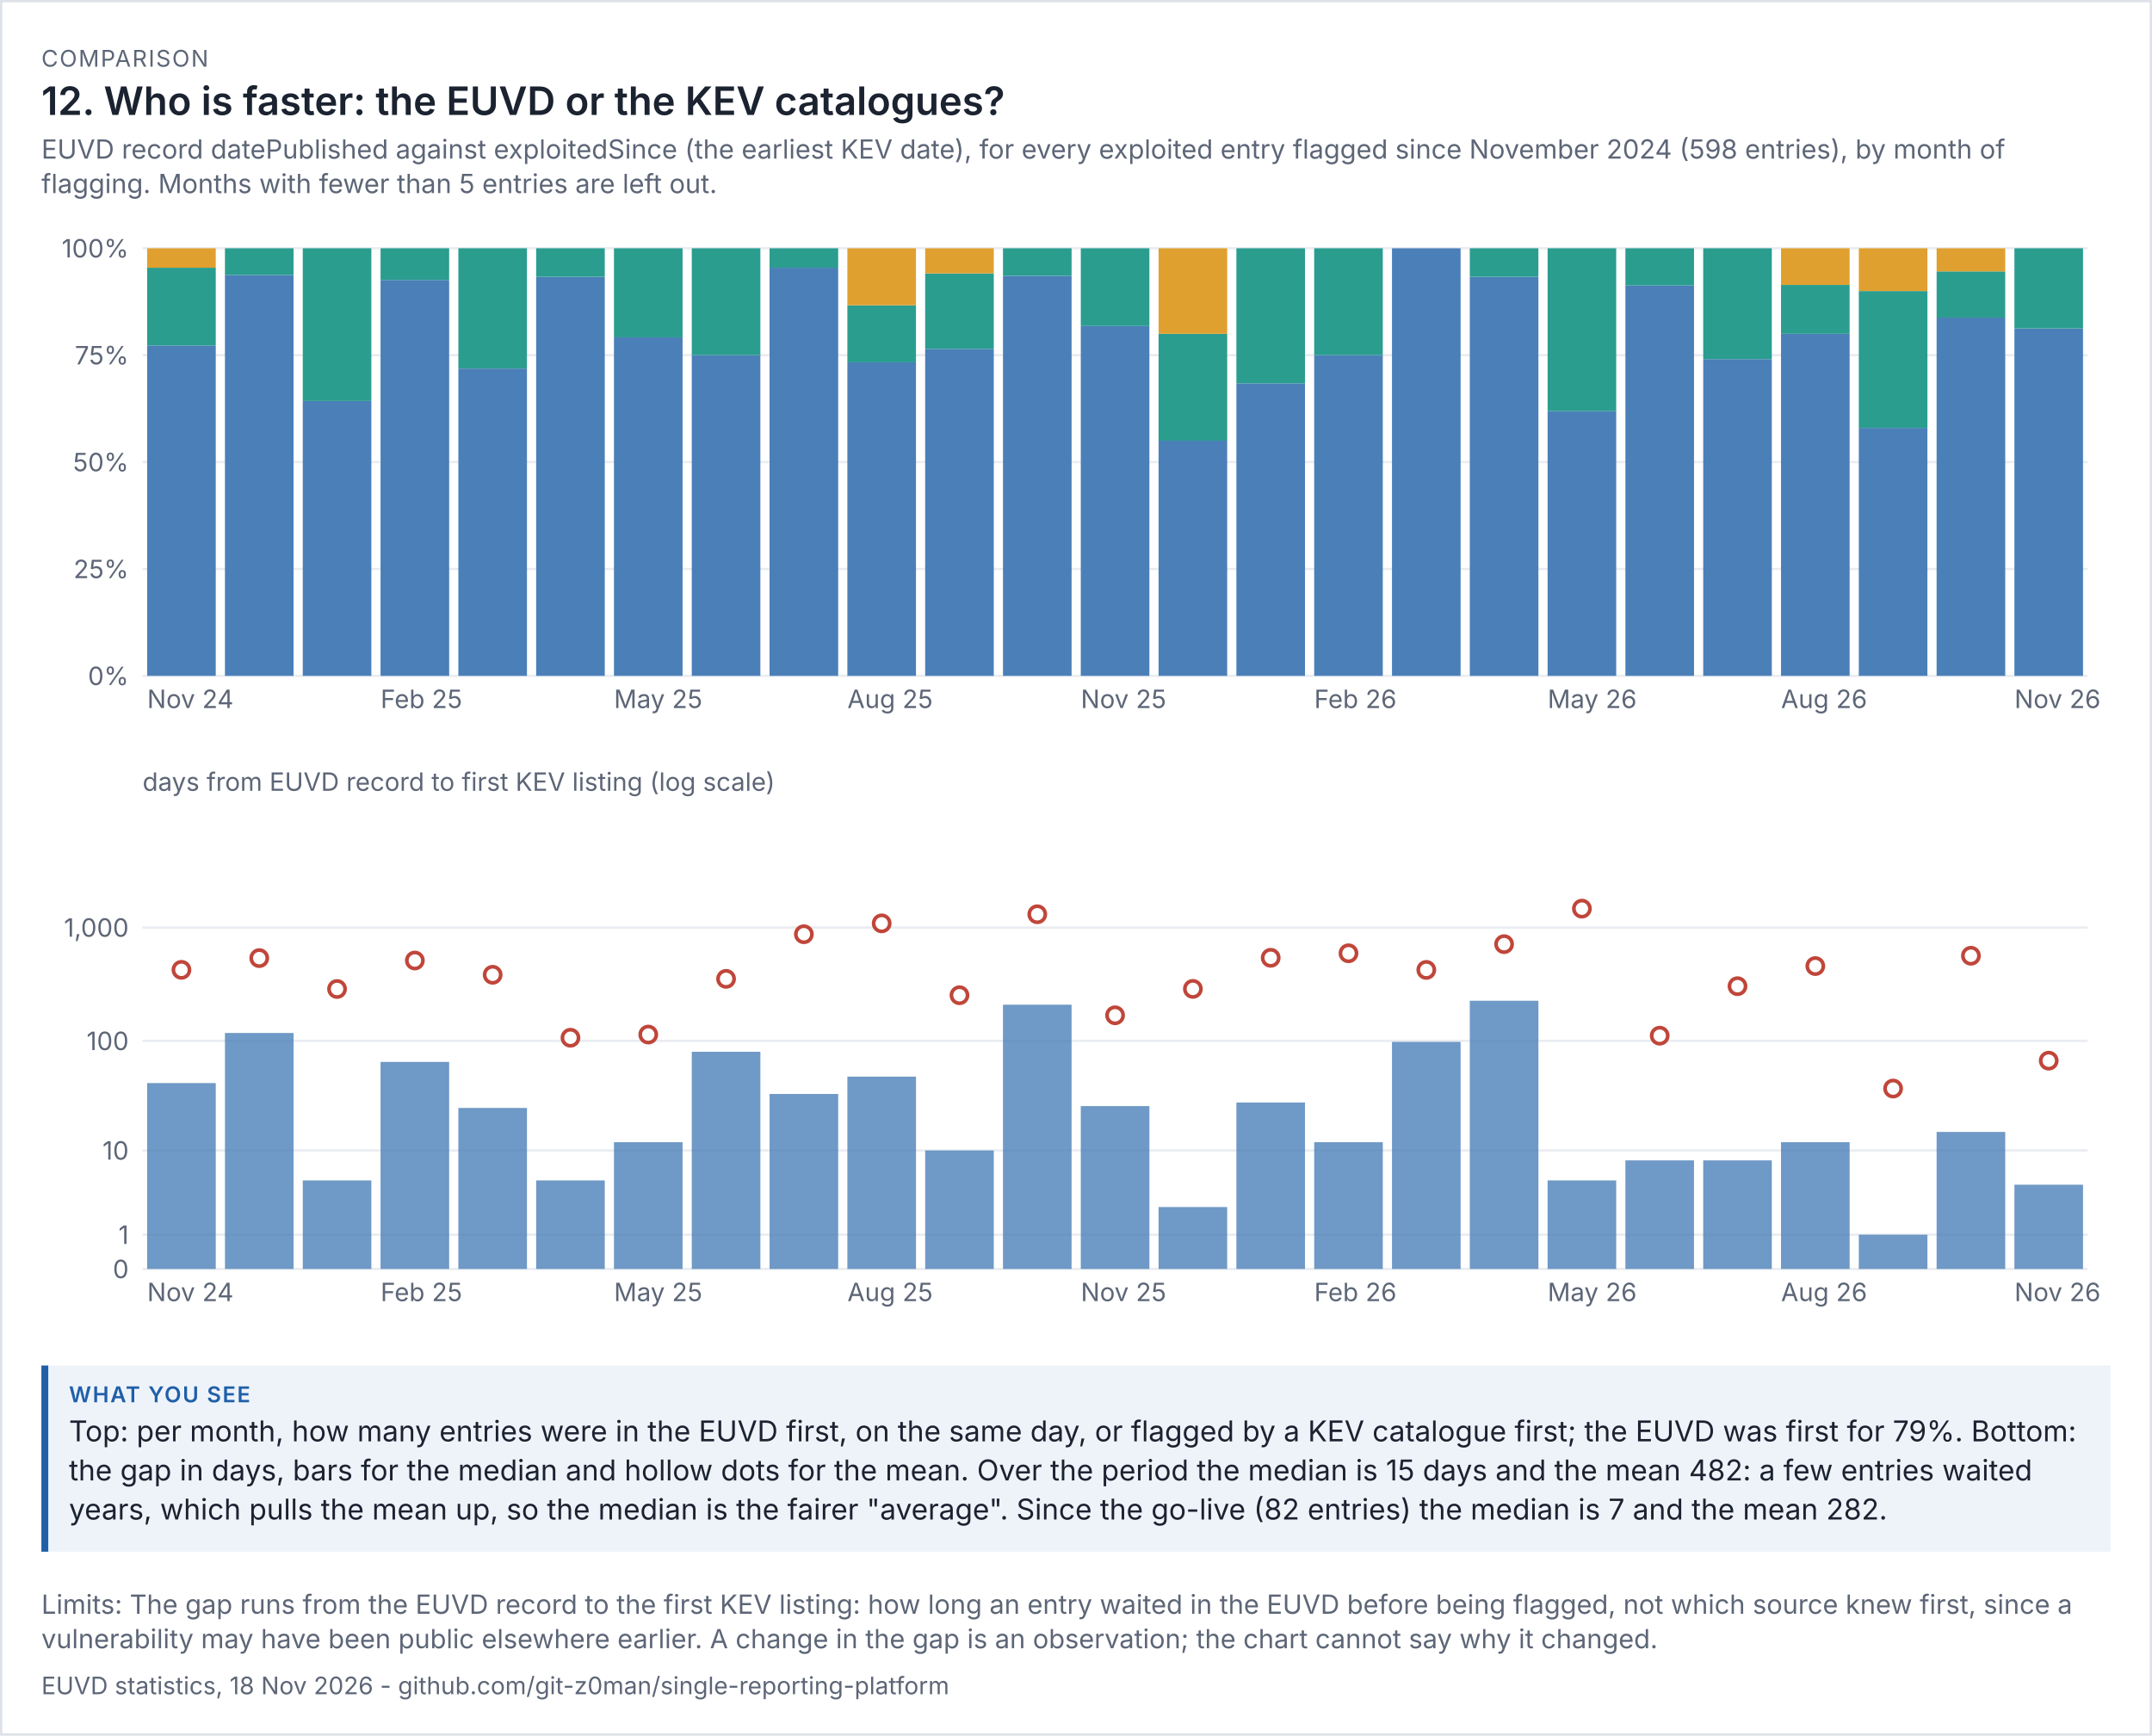
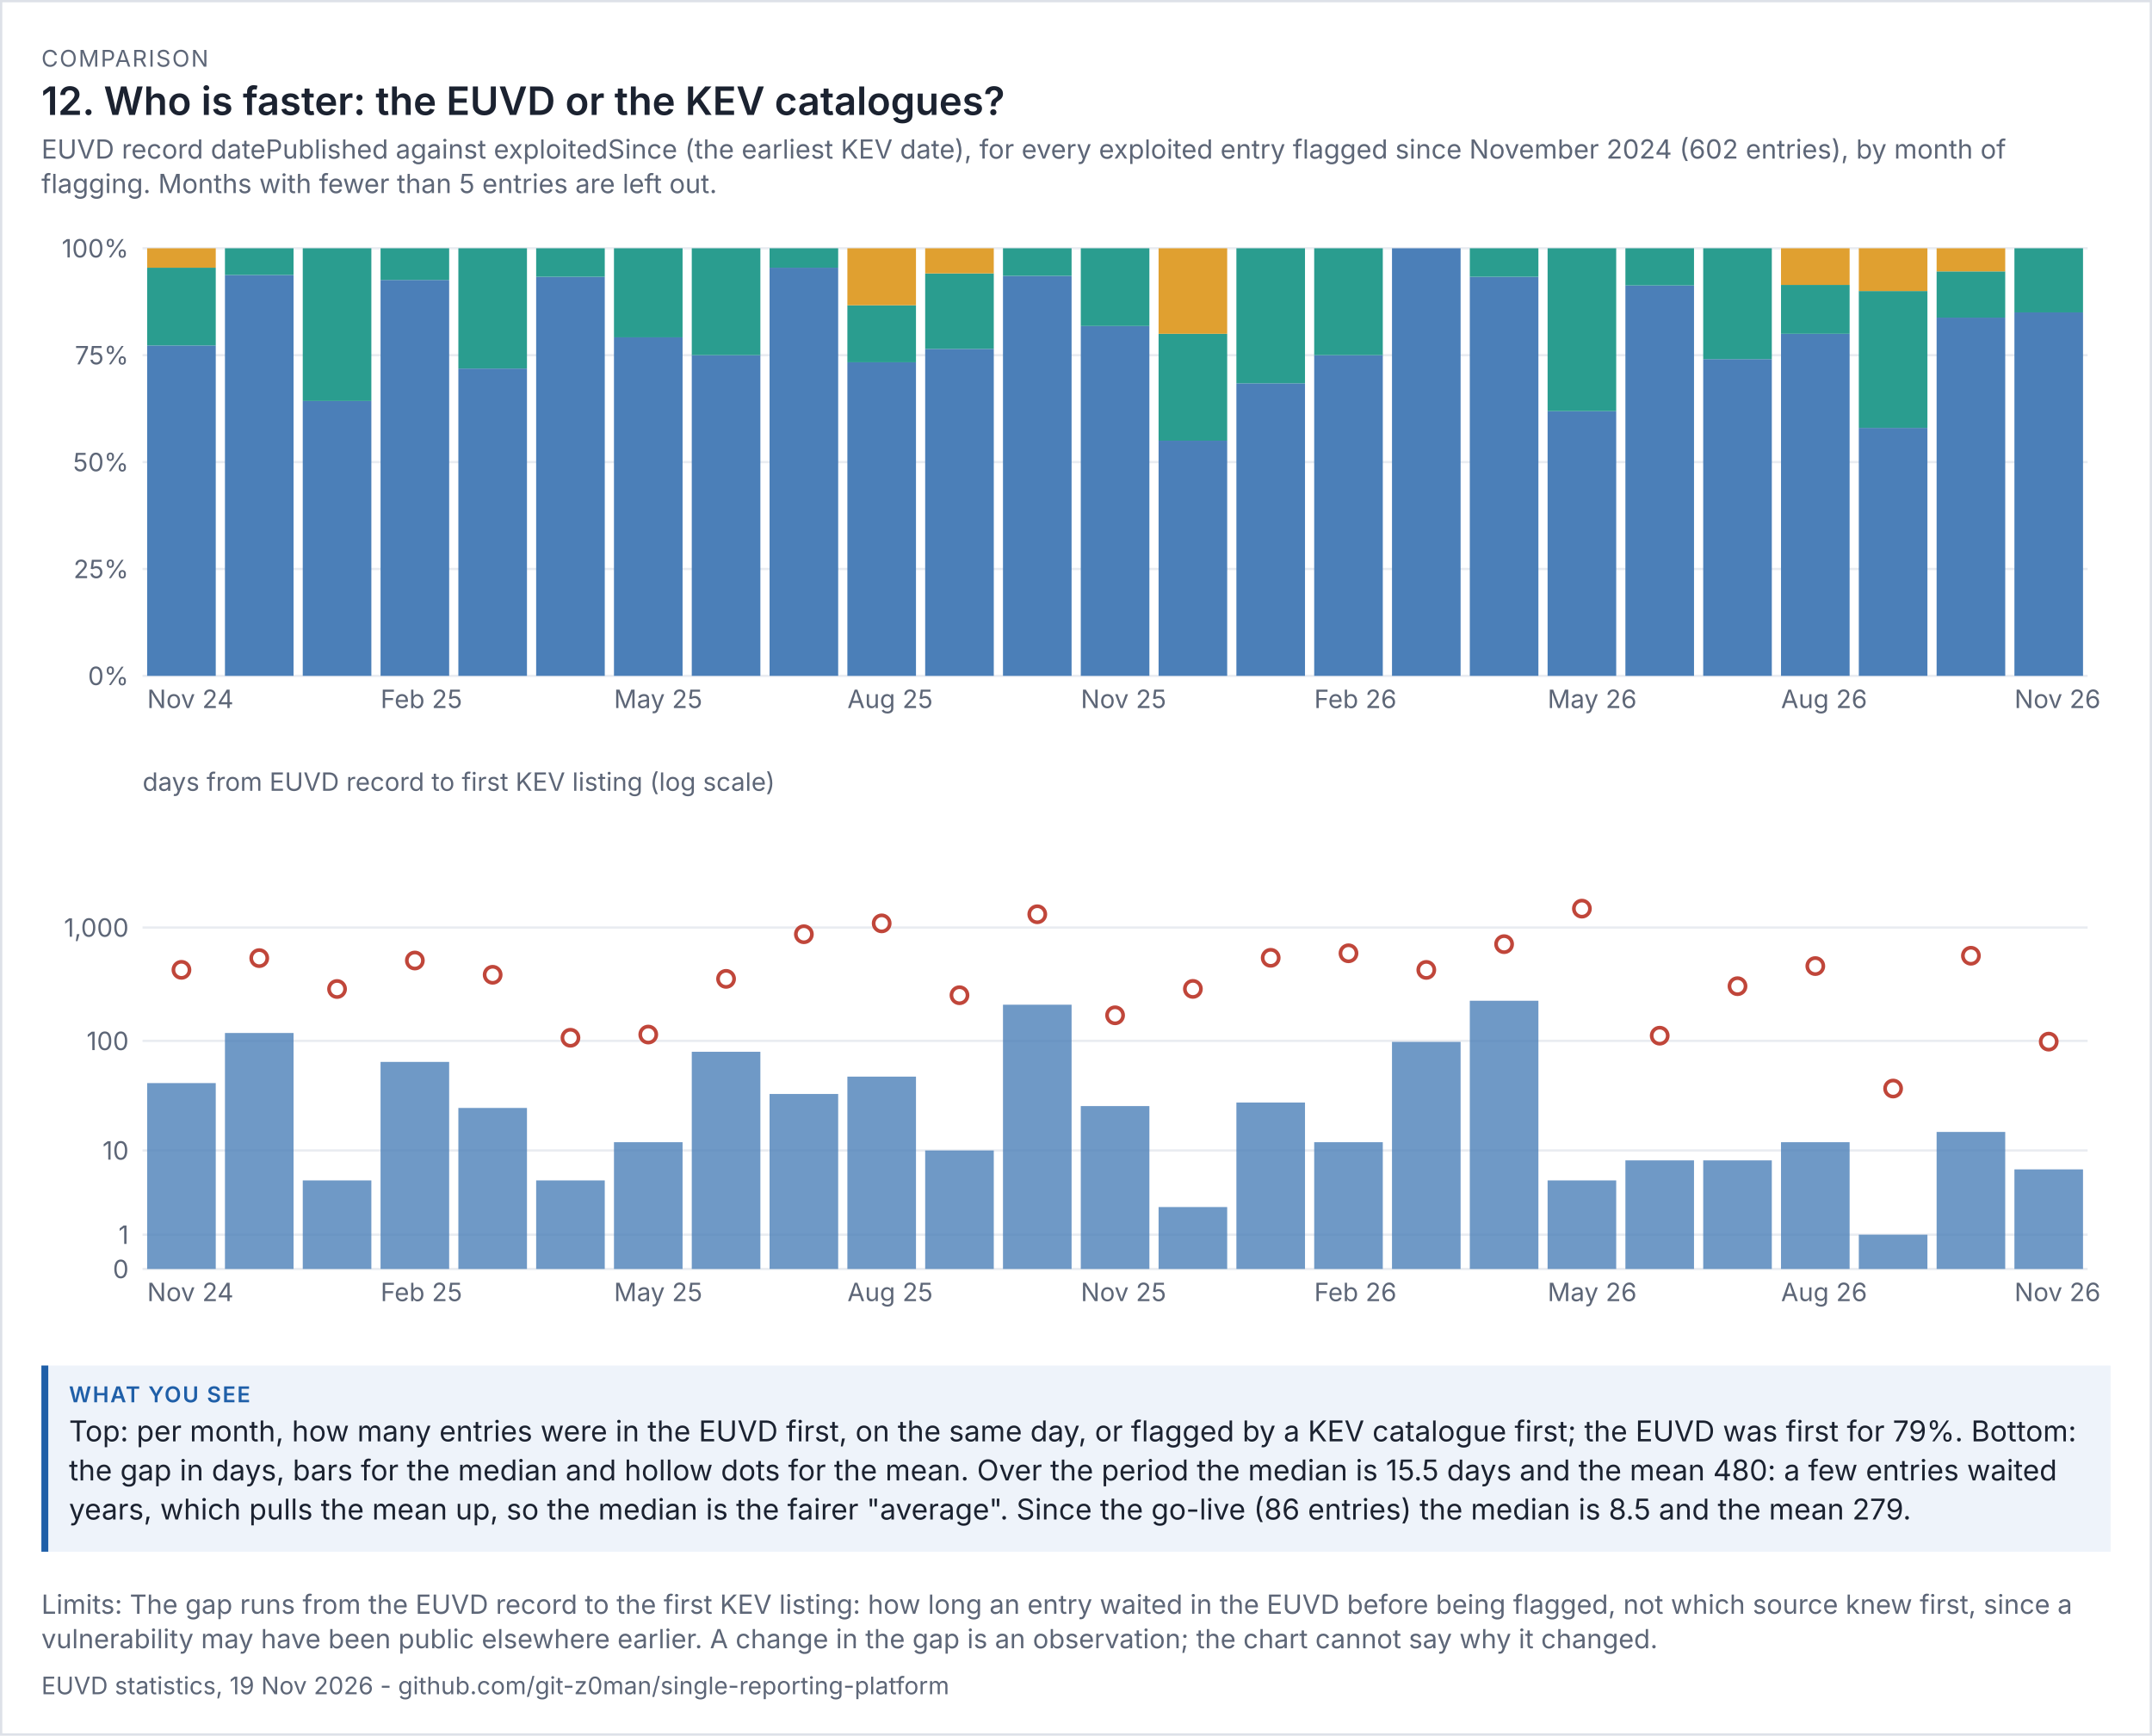
<svg xmlns="http://www.w3.org/2000/svg" viewBox="0 0 936 755" width="936" height="755" font-family="system-ui,-apple-system,'Segoe UI',sans-serif">
  <rect width="100%" height="100%" fill="#ffffff" />
  <rect x="0.5" y="0.5" width="935" height="754" fill="none" stroke="#dde1e8" />
  <text x="18" y="29" font-size="10" letter-spacing="0.6" fill="#5d6677">COMPARISON</text>
  <text x="18" y="50" font-size="17" fill="#1b2230" font-weight="600">12. Who is faster: the EUVD or the KEV catalogues?</text>
-   <text x="18" y="69" font-size="11.5" fill="#5d6677">EUVD record datePublished against exploitedSince (the earliest KEV date), for every exploited entry flagged since November 2024 (598 entries), by month of</text>
+   <text x="18" y="69" font-size="11.5" fill="#5d6677">EUVD record datePublished against exploitedSince (the earliest KEV date), for every exploited entry flagged since November 2024 (602 entries), by month of</text>
  <text x="18" y="84" font-size="11.5" fill="#5d6677">flagging. Months with fewer than 5 entries are left out.</text>
  <g transform="translate(18,94) scale(1)" font-size="11">
    <svg viewBox="0 0 900 230" role="img" width="900" height="230">
      <g>
        <line x1="44" x2="890" y1="200" y2="200" stroke="rgb(233, 236, 241)" />
        <text x="38" y="204" text-anchor="end" fill="rgb(93, 102, 119)">0%</text>
        <line x1="44" x2="890" y1="153.5" y2="153.5" stroke="rgb(233, 236, 241)" />
        <text x="38" y="157.5" text-anchor="end" fill="rgb(93, 102, 119)">25%</text>
        <line x1="44" x2="890" y1="107" y2="107" stroke="rgb(233, 236, 241)" />
        <text x="38" y="111" text-anchor="end" fill="rgb(93, 102, 119)">50%</text>
        <line x1="44" x2="890" y1="60.5" y2="60.5" stroke="rgb(233, 236, 241)" />
        <text x="38" y="64.5" text-anchor="end" fill="rgb(93, 102, 119)">75%</text>
        <line x1="44" x2="890" y1="14" y2="14" stroke="rgb(233, 236, 241)" />
        <text x="38" y="18" text-anchor="end" fill="rgb(93, 102, 119)">100%</text>
        <rect x="46" y="56.273" width="29.84" height="143.727" fill="rgb(75, 127, 184)" />
        <rect x="46" y="22.455" width="29.84" height="33.818" fill="rgb(42, 157, 143)" />
        <rect x="46" y="14" width="29.84" height="8.455" fill="rgb(224, 160, 48)" />
        <text x="46" y="214" fill="rgb(93, 102, 119)">Nov 24</text>
        <rect x="79.84" y="25.625" width="29.84" height="174.375" fill="rgb(75, 127, 184)" />
        <rect x="79.84" y="14" width="29.84" height="11.625" fill="rgb(42, 157, 143)" />
        <rect x="113.68" y="80.429" width="29.84" height="119.571" fill="rgb(75, 127, 184)" />
        <rect x="113.68" y="14" width="29.84" height="66.429" fill="rgb(42, 157, 143)" />
        <rect x="147.52" y="27.778" width="29.84" height="172.222" fill="rgb(75, 127, 184)" />
        <rect x="147.52" y="14" width="29.84" height="13.778" fill="rgb(42, 157, 143)" />
        <text x="147.52" y="214" fill="rgb(93, 102, 119)">Feb 25</text>
        <rect x="181.36" y="66.312" width="29.84" height="133.688" fill="rgb(75, 127, 184)" />
        <rect x="181.36" y="14" width="29.84" height="52.312" fill="rgb(42, 157, 143)" />
        <rect x="215.2" y="26.4" width="29.84" height="173.6" fill="rgb(75, 127, 184)" />
        <rect x="215.2" y="14" width="29.84" height="12.4" fill="rgb(42, 157, 143)" />
        <rect x="249.04" y="52.75" width="29.84" height="147.25" fill="rgb(75, 127, 184)" />
        <rect x="249.04" y="14" width="29.84" height="38.75" fill="rgb(42, 157, 143)" />
        <text x="249.04" y="214" fill="rgb(93, 102, 119)">May 25</text>
        <rect x="282.88" y="60.5" width="29.84" height="139.5" fill="rgb(75, 127, 184)" />
        <rect x="282.88" y="14" width="29.84" height="46.5" fill="rgb(42, 157, 143)" />
        <rect x="316.72" y="22.455" width="29.84" height="177.545" fill="rgb(75, 127, 184)" />
        <rect x="316.72" y="14" width="29.84" height="8.455" fill="rgb(42, 157, 143)" />
        <rect x="350.56" y="63.6" width="29.84" height="136.4" fill="rgb(75, 127, 184)" />
        <rect x="350.56" y="38.8" width="29.84" height="24.8" fill="rgb(42, 157, 143)" />
        <rect x="350.56" y="14" width="29.84" height="24.8" fill="rgb(224, 160, 48)" />
        <text x="350.56" y="214" fill="rgb(93, 102, 119)">Aug 25</text>
        <rect x="384.4" y="57.765" width="29.84" height="142.235" fill="rgb(75, 127, 184)" />
        <rect x="384.4" y="24.941" width="29.84" height="32.824" fill="rgb(42, 157, 143)" />
        <rect x="384.4" y="14" width="29.84" height="10.941" fill="rgb(224, 160, 48)" />
        <rect x="418.24" y="26" width="29.84" height="174" fill="rgb(75, 127, 184)" />
        <rect x="418.24" y="14" width="29.84" height="12" fill="rgb(42, 157, 143)" />
        <rect x="452.08" y="47.818" width="29.84" height="152.182" fill="rgb(75, 127, 184)" />
        <rect x="452.08" y="14" width="29.84" height="33.818" fill="rgb(42, 157, 143)" />
        <text x="452.08" y="214" fill="rgb(93, 102, 119)">Nov 25</text>
        <rect x="485.92" y="97.7" width="29.84" height="102.3" fill="rgb(75, 127, 184)" />
        <rect x="485.92" y="51.2" width="29.84" height="46.5" fill="rgb(42, 157, 143)" />
        <rect x="485.92" y="14" width="29.84" height="37.2" fill="rgb(224, 160, 48)" />
        <rect x="519.76" y="72.737" width="29.84" height="127.263" fill="rgb(75, 127, 184)" />
        <rect x="519.76" y="14" width="29.84" height="58.737" fill="rgb(42, 157, 143)" />
        <rect x="553.6" y="60.5" width="29.84" height="139.5" fill="rgb(75, 127, 184)" />
        <rect x="553.6" y="14" width="29.84" height="46.5" fill="rgb(42, 157, 143)" />
        <text x="553.6" y="214" fill="rgb(93, 102, 119)">Feb 26</text>
        <rect x="587.44" y="14" width="29.84" height="186" fill="rgb(75, 127, 184)" />
        <rect x="621.28" y="26.4" width="29.84" height="173.6" fill="rgb(75, 127, 184)" />
        <rect x="621.28" y="14" width="29.84" height="12.4" fill="rgb(42, 157, 143)" />
        <rect x="655.12" y="84.857" width="29.84" height="115.143" fill="rgb(75, 127, 184)" />
        <rect x="655.12" y="14" width="29.84" height="70.857" fill="rgb(42, 157, 143)" />
        <text x="655.12" y="214" fill="rgb(93, 102, 119)">May 26</text>
        <rect x="688.96" y="30.174" width="29.84" height="169.826" fill="rgb(75, 127, 184)" />
        <rect x="688.96" y="14" width="29.84" height="16.174" fill="rgb(42, 157, 143)" />
        <rect x="722.8" y="62.222" width="29.84" height="137.778" fill="rgb(75, 127, 184)" />
        <rect x="722.8" y="14" width="29.84" height="48.222" fill="rgb(42, 157, 143)" />
        <rect x="756.64" y="51.2" width="29.84" height="148.8" fill="rgb(75, 127, 184)" />
        <rect x="756.64" y="29.943" width="29.84" height="21.257" fill="rgb(42, 157, 143)" />
        <rect x="756.64" y="14" width="29.84" height="15.943" fill="rgb(224, 160, 48)" />
        <text x="756.64" y="214" fill="rgb(93, 102, 119)">Aug 26</text>
        <rect x="790.48" y="92.12" width="29.84" height="107.88" fill="rgb(75, 127, 184)" />
        <rect x="790.48" y="32.6" width="29.84" height="59.52" fill="rgb(42, 157, 143)" />
        <rect x="790.48" y="14" width="29.84" height="18.6" fill="rgb(224, 160, 48)" />
        <rect x="824.32" y="44.162" width="29.84" height="155.838" fill="rgb(75, 127, 184)" />
        <rect x="824.32" y="24.054" width="29.84" height="20.108" fill="rgb(42, 157, 143)" />
        <rect x="824.32" y="14" width="29.84" height="10.054" fill="rgb(224, 160, 48)" />
-         <rect x="858.16" y="48.875" width="29.84" height="151.125" fill="rgb(75, 127, 184)" />
-         <rect x="858.16" y="14" width="29.84" height="34.875" fill="rgb(42, 157, 143)" />
+         <rect x="858.16" y="41.9" width="29.84" height="158.1" fill="rgb(75, 127, 184)" />
+         <rect x="858.16" y="14" width="29.84" height="27.9" fill="rgb(42, 157, 143)" />
        <text x="858.16" y="214" fill="rgb(93, 102, 119)">Nov 26</text>
      </g>
    </svg>
  </g>
  <g transform="translate(18,332) scale(1)" font-size="11">
    <svg viewBox="0 0 900 250" role="img" width="900" height="250">
      <g>
        <line x1="44" x2="890" y1="220" y2="220" stroke="rgb(233, 236, 241)" />
        <text x="38" y="224" text-anchor="end" fill="rgb(93, 102, 119)">0</text>
        <line x1="44" x2="890" y1="205.099" y2="205.099" stroke="rgb(233, 236, 241)" />
        <text x="38" y="209.099" text-anchor="end" fill="rgb(93, 102, 119)">1</text>
        <line x1="44" x2="890" y1="168.451" y2="168.451" stroke="rgb(233, 236, 241)" />
        <text x="38" y="172.451" text-anchor="end" fill="rgb(93, 102, 119)">10</text>
        <line x1="44" x2="890" y1="120.786" y2="120.786" stroke="rgb(233, 236, 241)" />
        <text x="38" y="124.786" text-anchor="end" fill="rgb(93, 102, 119)">100</text>
        <line x1="44" x2="890" y1="71.479" y2="71.479" stroke="rgb(233, 236, 241)" />
        <text x="38" y="75.479" text-anchor="end" fill="rgb(93, 102, 119)">1,000</text>
        <text x="44" y="12" fill="rgb(93, 102, 119)">days from EUVD record to first KEV listing (log scale)</text>
        <rect x="46" y="139.143" width="29.84" height="80.857" fill="rgb(75, 127, 184)" opacity="0.8" />
        <circle cx="60.92" cy="89.88" r="3.5" fill="rgb(255, 255, 255)" stroke="rgb(192, 70, 58)" stroke-width="1.6" />
        <text x="46" y="234" fill="rgb(93, 102, 119)">Nov 24</text>
        <rect x="79.84" y="117.351" width="29.84" height="102.649" fill="rgb(75, 127, 184)" opacity="0.8" />
        <circle cx="94.76" cy="84.782" r="3.5" fill="rgb(255, 255, 255)" stroke="rgb(192, 70, 58)" stroke-width="1.6" />
        <rect x="113.68" y="181.482" width="29.84" height="38.518" fill="rgb(75, 127, 184)" opacity="0.8" />
        <circle cx="128.6" cy="98.215" r="3.5" fill="rgb(255, 255, 255)" stroke="rgb(192, 70, 58)" stroke-width="1.6" />
        <rect x="147.52" y="129.933" width="29.84" height="90.067" fill="rgb(75, 127, 184)" opacity="0.8" />
        <circle cx="162.44" cy="85.824" r="3.5" fill="rgb(255, 255, 255)" stroke="rgb(192, 70, 58)" stroke-width="1.6" />
        <text x="147.52" y="234" fill="rgb(93, 102, 119)">Feb 25</text>
        <rect x="181.36" y="149.959" width="29.84" height="70.041" fill="rgb(75, 127, 184)" opacity="0.8" />
        <circle cx="196.28" cy="92.031" r="3.5" fill="rgb(255, 255, 255)" stroke="rgb(192, 70, 58)" stroke-width="1.6" />
        <rect x="215.2" y="181.482" width="29.84" height="38.518" fill="rgb(75, 127, 184)" opacity="0.8" />
        <circle cx="230.12" cy="119.425" r="3.5" fill="rgb(255, 255, 255)" stroke="rgb(192, 70, 58)" stroke-width="1.6" />
        <rect x="249.04" y="164.86" width="29.84" height="55.14" fill="rgb(75, 127, 184)" opacity="0.8" />
        <circle cx="263.96" cy="118.033" r="3.5" fill="rgb(255, 255, 255)" stroke="rgb(192, 70, 58)" stroke-width="1.6" />
        <text x="249.04" y="234" fill="rgb(93, 102, 119)">May 25</text>
        <rect x="282.88" y="125.53" width="29.84" height="94.47" fill="rgb(75, 127, 184)" opacity="0.8" />
        <circle cx="297.8" cy="93.806" r="3.5" fill="rgb(255, 255, 255)" stroke="rgb(192, 70, 58)" stroke-width="1.6" />
        <rect x="316.72" y="143.878" width="29.84" height="76.122" fill="rgb(75, 127, 184)" opacity="0.8" />
        <circle cx="331.64" cy="74.393" r="3.5" fill="rgb(255, 255, 255)" stroke="rgb(192, 70, 58)" stroke-width="1.6" />
        <rect x="350.56" y="136.335" width="29.84" height="83.665" fill="rgb(75, 127, 184)" opacity="0.8" />
        <circle cx="365.48" cy="69.663" r="3.5" fill="rgb(255, 255, 255)" stroke="rgb(192, 70, 58)" stroke-width="1.6" />
        <text x="350.56" y="234" fill="rgb(93, 102, 119)">Aug 25</text>
        <rect x="384.4" y="168.451" width="29.84" height="51.549" fill="rgb(75, 127, 184)" opacity="0.8" />
        <circle cx="399.32" cy="100.927" r="3.5" fill="rgb(255, 255, 255)" stroke="rgb(192, 70, 58)" stroke-width="1.6" />
        <rect x="418.24" y="105.05" width="29.84" height="114.95" fill="rgb(75, 127, 184)" opacity="0.8" />
        <circle cx="433.16" cy="65.703" r="3.5" fill="rgb(255, 255, 255)" stroke="rgb(192, 70, 58)" stroke-width="1.6" />
        <rect x="452.08" y="149.147" width="29.84" height="70.853" fill="rgb(75, 127, 184)" opacity="0.8" />
        <circle cx="467" cy="109.656" r="3.5" fill="rgb(255, 255, 255)" stroke="rgb(192, 70, 58)" stroke-width="1.6" />
        <text x="452.08" y="234" fill="rgb(93, 102, 119)">Nov 25</text>
        <rect x="485.92" y="193.069" width="29.84" height="26.931" fill="rgb(75, 127, 184)" opacity="0.8" />
        <circle cx="500.84" cy="98.171" r="3.5" fill="rgb(255, 255, 255)" stroke="rgb(192, 70, 58)" stroke-width="1.6" />
        <rect x="519.76" y="147.611" width="29.84" height="72.389" fill="rgb(75, 127, 184)" opacity="0.8" />
        <circle cx="534.68" cy="84.647" r="3.5" fill="rgb(255, 255, 255)" stroke="rgb(192, 70, 58)" stroke-width="1.6" />
        <rect x="553.6" y="164.86" width="29.84" height="55.14" fill="rgb(75, 127, 184)" opacity="0.8" />
        <circle cx="568.52" cy="82.679" r="3.5" fill="rgb(255, 255, 255)" stroke="rgb(192, 70, 58)" stroke-width="1.6" />
        <text x="553.6" y="234" fill="rgb(93, 102, 119)">Feb 26</text>
        <rect x="587.44" y="121.216" width="29.84" height="98.784" fill="rgb(75, 127, 184)" opacity="0.8" />
        <circle cx="602.36" cy="89.91" r="3.5" fill="rgb(255, 255, 255)" stroke="rgb(192, 70, 58)" stroke-width="1.6" />
        <rect x="621.28" y="103.329" width="29.84" height="116.671" fill="rgb(75, 127, 184)" opacity="0.8" />
        <circle cx="636.2" cy="78.709" r="3.5" fill="rgb(255, 255, 255)" stroke="rgb(192, 70, 58)" stroke-width="1.6" />
        <rect x="655.12" y="181.482" width="29.84" height="38.518" fill="rgb(75, 127, 184)" opacity="0.8" />
        <circle cx="670.04" cy="63.257" r="3.5" fill="rgb(255, 255, 255)" stroke="rgb(192, 70, 58)" stroke-width="1.6" />
        <text x="655.12" y="234" fill="rgb(93, 102, 119)">May 26</text>
        <rect x="688.96" y="172.765" width="29.84" height="47.235" fill="rgb(75, 127, 184)" opacity="0.8" />
        <circle cx="703.88" cy="118.525" r="3.5" fill="rgb(255, 255, 255)" stroke="rgb(192, 70, 58)" stroke-width="1.6" />
        <rect x="722.8" y="172.765" width="29.84" height="47.235" fill="rgb(75, 127, 184)" opacity="0.8" />
        <circle cx="737.72" cy="96.992" r="3.5" fill="rgb(255, 255, 255)" stroke="rgb(192, 70, 58)" stroke-width="1.6" />
        <rect x="756.64" y="164.86" width="29.84" height="55.14" fill="rgb(75, 127, 184)" opacity="0.8" />
        <circle cx="771.56" cy="88.245" r="3.5" fill="rgb(255, 255, 255)" stroke="rgb(192, 70, 58)" stroke-width="1.6" />
        <text x="756.64" y="234" fill="rgb(93, 102, 119)">Aug 26</text>
        <rect x="790.48" y="205.099" width="29.84" height="14.901" fill="rgb(75, 127, 184)" opacity="0.8" />
        <circle cx="805.4" cy="141.52" r="3.5" fill="rgb(255, 255, 255)" stroke="rgb(192, 70, 58)" stroke-width="1.6" />
        <rect x="824.32" y="160.396" width="29.84" height="59.604" fill="rgb(75, 127, 184)" opacity="0.8" />
        <circle cx="839.24" cy="83.751" r="3.5" fill="rgb(255, 255, 255)" stroke="rgb(192, 70, 58)" stroke-width="1.6" />
-         <rect x="858.16" y="183.352" width="29.84" height="36.648" fill="rgb(75, 127, 184)" opacity="0.8" />
-         <circle cx="873.08" cy="129.386" r="3.5" fill="rgb(255, 255, 255)" stroke="rgb(192, 70, 58)" stroke-width="1.6" />
+         <rect x="858.16" y="176.684" width="29.84" height="43.316" fill="rgb(75, 127, 184)" opacity="0.8" />
+         <circle cx="873.08" cy="121.108" r="3.5" fill="rgb(255, 255, 255)" stroke="rgb(192, 70, 58)" stroke-width="1.6" />
        <text x="858.16" y="234" fill="rgb(93, 102, 119)">Nov 26</text>
      </g>
    </svg>
  </g>
  <rect x="18" y="594" width="900" height="81" fill="#eef3fa" />
  <rect x="18" y="594" width="3" height="81" fill="#1f5fa8" />
  <text x="30" y="610" font-size="9.5" letter-spacing="0.6" font-weight="600" fill="#1f5fa8">WHAT YOU SEE</text>
  <text x="30" y="627" font-size="12.5" fill="#1b2230">Top: per month, how many entries were in the EUVD first, on the same day, or flagged by a KEV catalogue first; the EUVD was first for 79%. Bottom:</text>
-   <text x="30" y="644" font-size="12.5" fill="#1b2230">the gap in days, bars for the median and hollow dots for the mean. Over the period the median is 15 days and the mean 482: a few entries waited</text>
-   <text x="30" y="661" font-size="12.5" fill="#1b2230">years, which pulls the mean up, so the median is the fairer "average". Since the go-live (82 entries) the median is 7 and the mean 282.</text>
+   <text x="30" y="644" font-size="12.5" fill="#1b2230">the gap in days, bars for the median and hollow dots for the mean. Over the period the median is 15.5 days and the mean 480: a few entries waited</text>
+   <text x="30" y="661" font-size="12.5" fill="#1b2230">years, which pulls the mean up, so the median is the fairer "average". Since the go-live (86 entries) the median is 8.5 and the mean 279.</text>
  <text x="18" y="702" font-size="11.5" fill="#5d6677">Limits: The gap runs from the EUVD record to the first KEV listing: how long an entry waited in the EUVD before being flagged, not which source knew first, since a</text>
  <text x="18" y="717" font-size="11.5" fill="#5d6677">vulnerability may have been public elsewhere earlier. A change in the gap is an observation; the chart cannot say why it changed.</text>
-   <text x="18" y="737" font-size="10.5" fill="#5d6677">EUVD statistics, 18 Nov 2026 - github.com/git-z0man/single-reporting-platform</text>
+   <text x="18" y="737" font-size="10.5" fill="#5d6677">EUVD statistics, 19 Nov 2026 - github.com/git-z0man/single-reporting-platform</text>
</svg>
